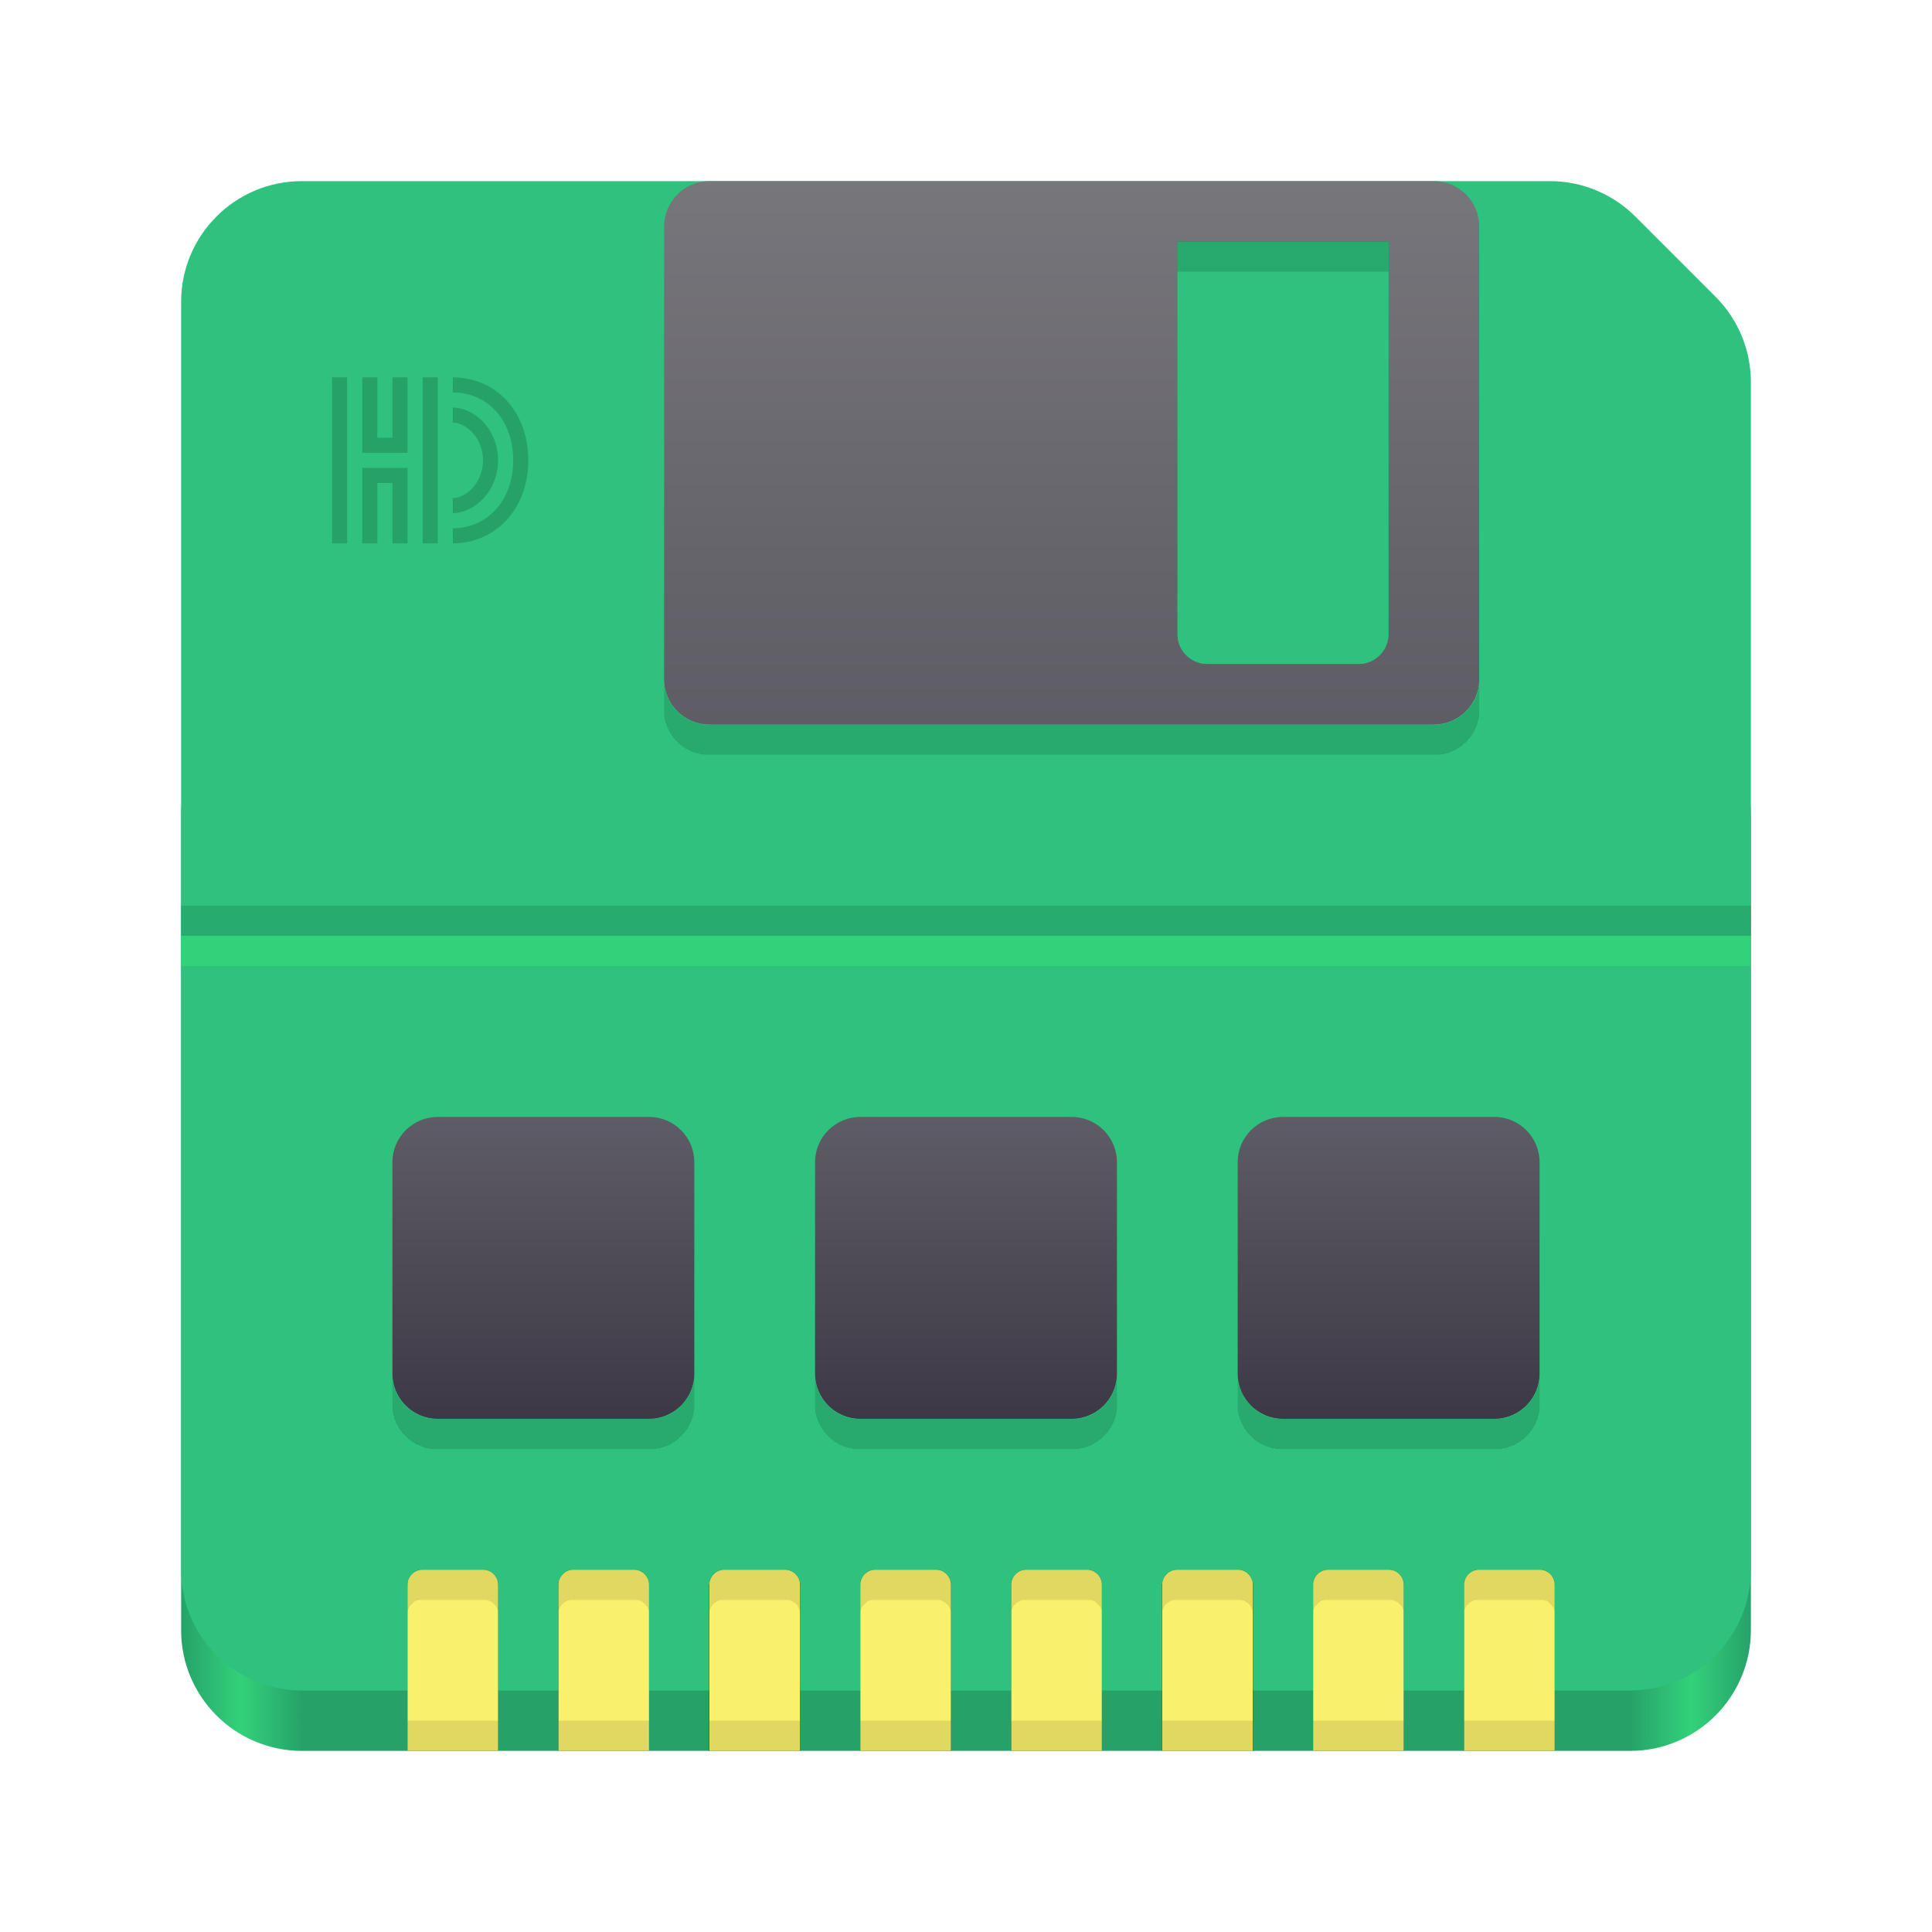
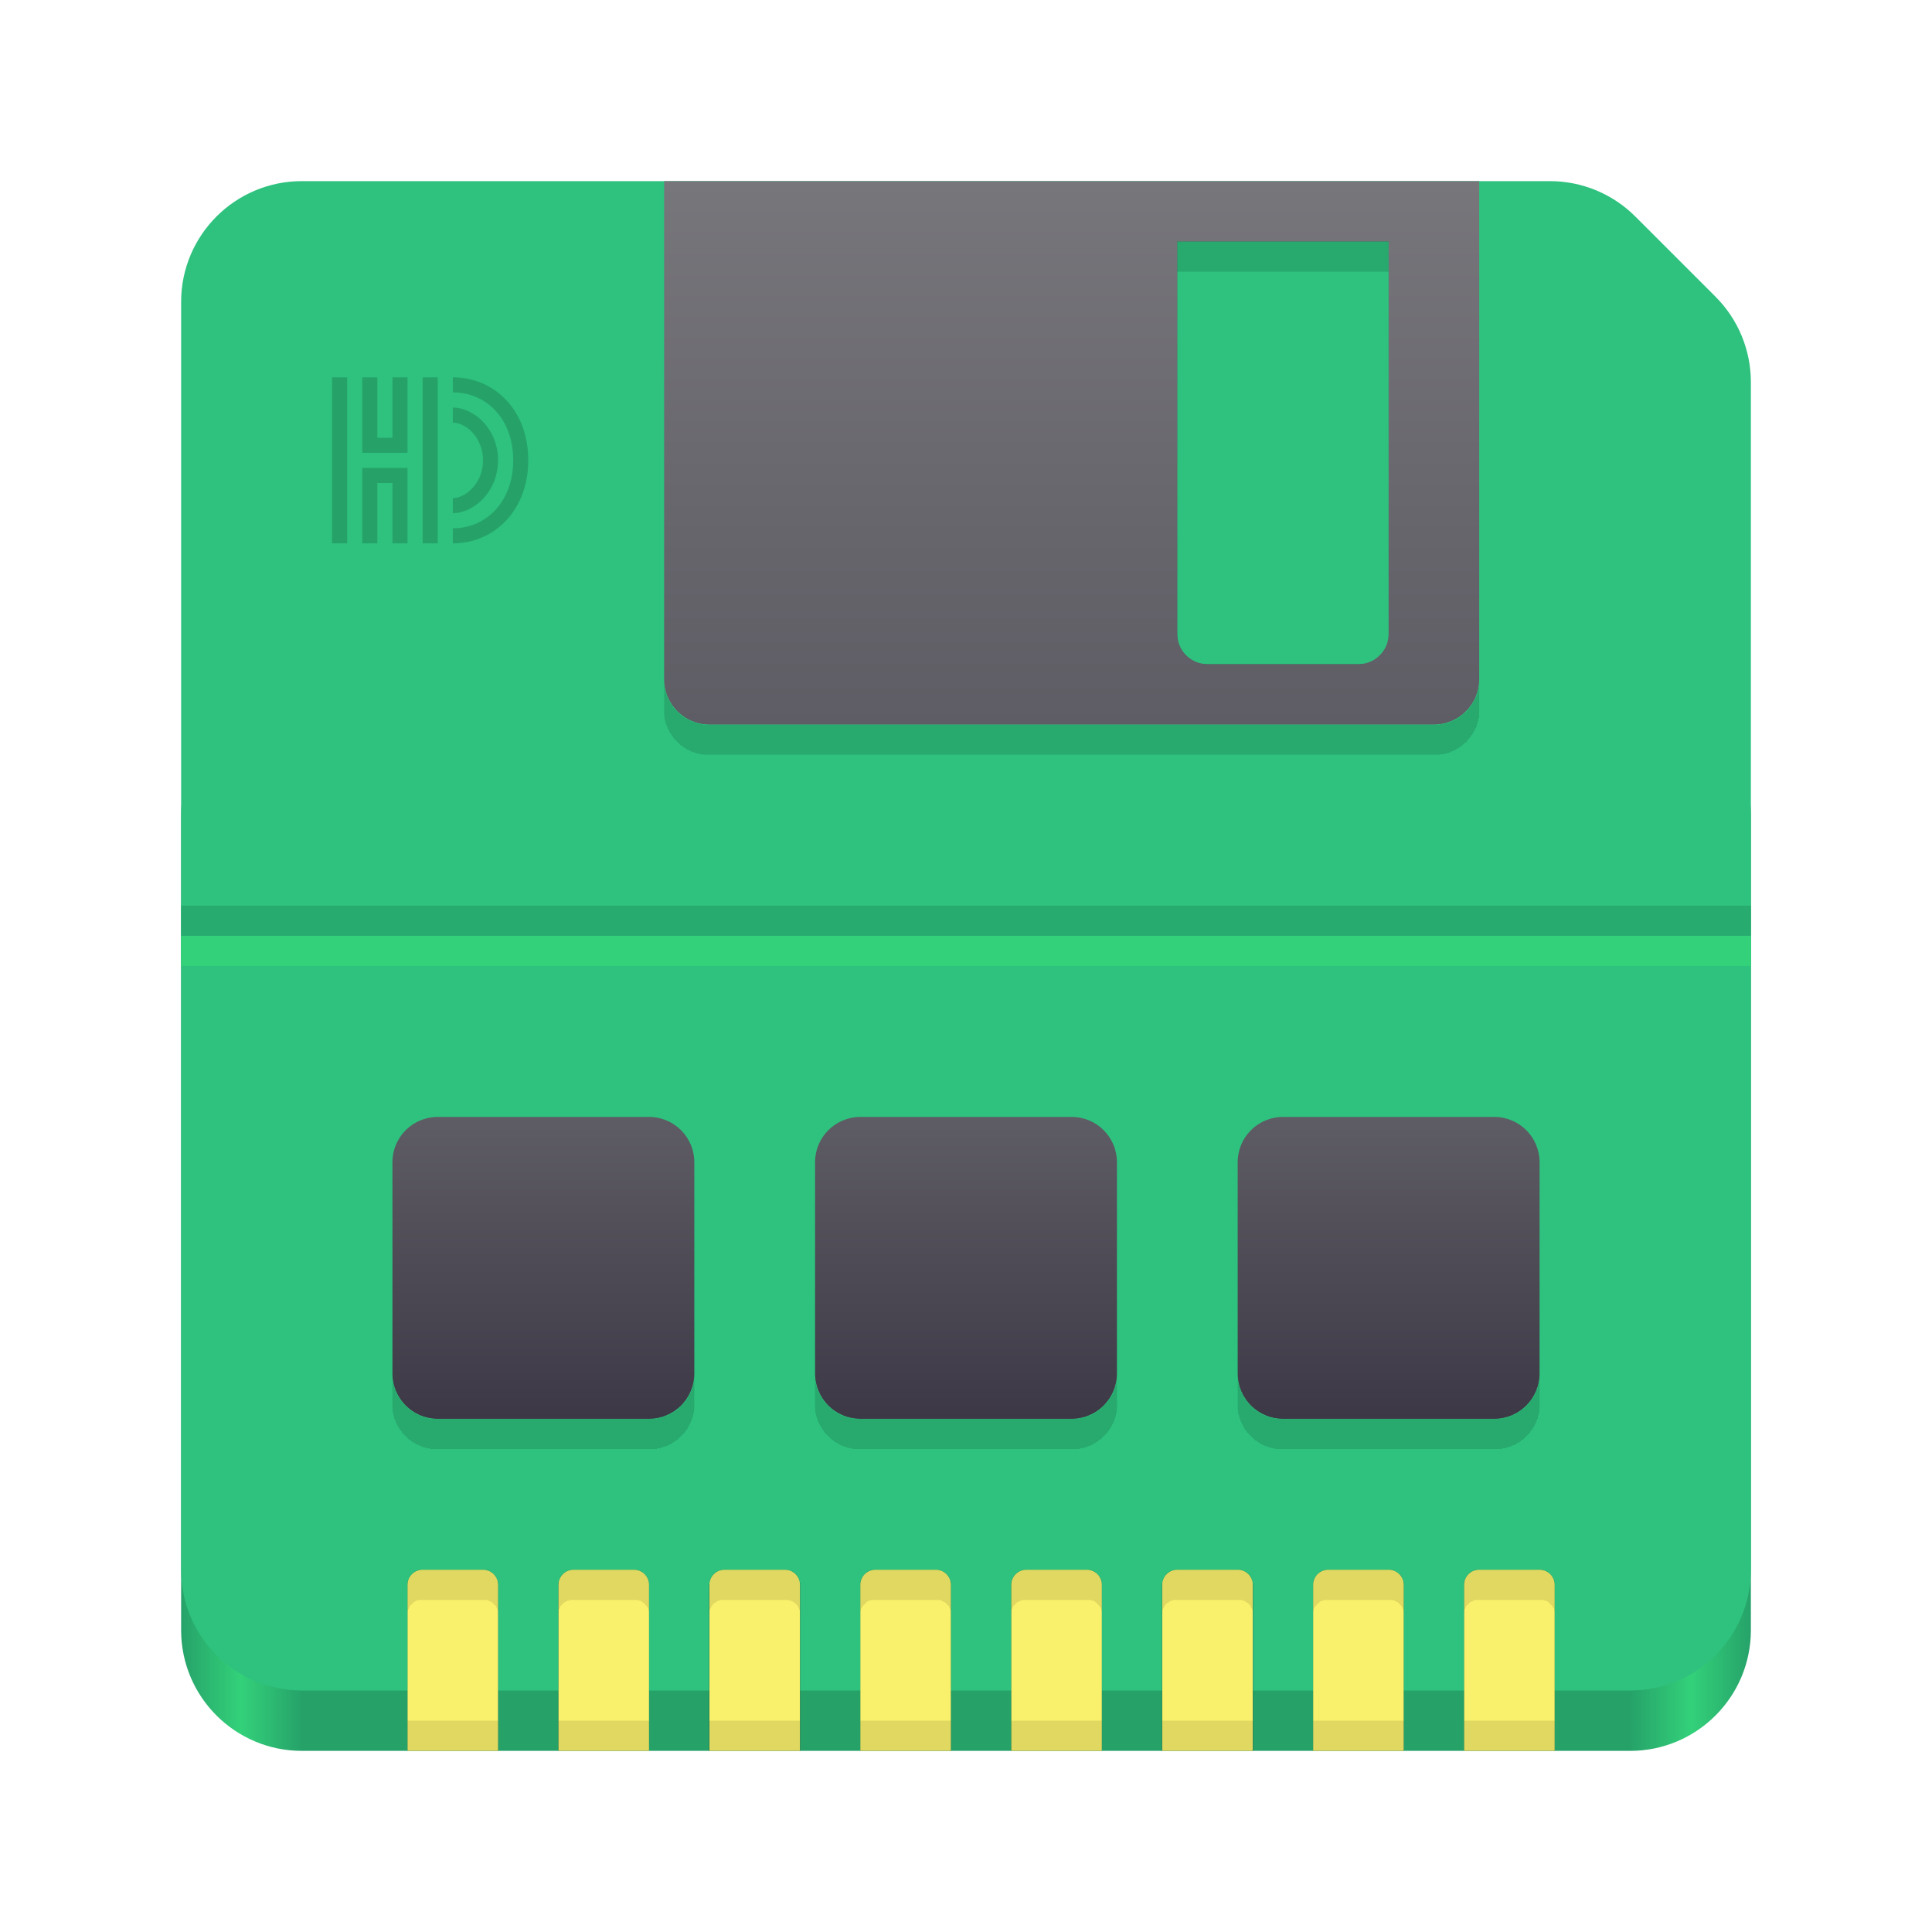
<svg xmlns="http://www.w3.org/2000/svg" width="128" height="128" viewBox="0 0 128 128" fill="none">
  <path d="M108 46H20C15.582 46 12 49.582 12 54V108C12 112.418 15.582 116 20 116H108C112.418 116 116 112.418 116 108V54C116 49.582 112.418 46 108 46Z" fill="url(#paint0_linear_5_422)" />
  <path d="M108 112C112.418 112 116 108.418 116 104L116 25.314C116 23.192 115.157 21.157 113.657 19.657L108.343 14.343C106.843 12.843 104.808 12 102.686 12L20 12C15.582 12 12 15.582 12 20L12 104C12 108.418 15.582 112 20 112L108 112Z" fill="#2EC27E" />
  <g filter="url(#filter0_ii_5_422)">
    <path d="M97 116L97 105C97 104.448 97.448 104 98 104L102 104C102.552 104 103 104.448 103 105L103 116L97 116Z" fill="#F9F06B" />
  </g>
  <g filter="url(#filter1_ii_5_422)">
    <path d="M87 116L87 105C87 104.448 87.448 104 88 104L92 104C92.552 104 93 104.448 93 105L93 116L87 116Z" fill="#F9F06B" />
  </g>
  <g filter="url(#filter2_ii_5_422)">
    <path d="M77 116L77 105C77 104.448 77.448 104 78 104L82 104C82.552 104 83 104.448 83 105L83 116L77 116Z" fill="#F9F06B" />
  </g>
  <g filter="url(#filter3_ii_5_422)">
    <path d="M67 116L67 105C67 104.448 67.448 104 68 104L72 104C72.552 104 73 104.448 73 105L73 116L67 116Z" fill="#F9F06B" />
  </g>
  <g filter="url(#filter4_ii_5_422)">
    <path d="M57 116L57 105C57 104.448 57.448 104 58 104L62 104C62.552 104 63 104.448 63 105L63 116L57 116Z" fill="#F9F06B" />
  </g>
  <g filter="url(#filter5_ii_5_422)">
    <path d="M47 116L47 105C47 104.448 47.448 104 48 104L52 104C52.552 104 53 104.448 53 105L53 116L47 116Z" fill="#F9F06B" />
  </g>
  <g filter="url(#filter6_ii_5_422)">
    <path d="M37 116L37 105C37 104.448 37.448 104 38 104L42 104C42.552 104 43 104.448 43 105L43 116L37 116Z" fill="#F9F06B" />
  </g>
  <g filter="url(#filter7_ii_5_422)">
    <path d="M27 116L27 105C27 104.448 27.448 104 28 104L32 104C32.552 104 33 104.448 33 105L33 116L27 116Z" fill="#F9F06B" />
  </g>
  <g filter="url(#filter8_d_5_422)">
    <rect x="82" y="94" width="20" height="20" rx="3" transform="rotate(-90 82 94)" fill="url(#paint1_linear_5_422)" />
  </g>
  <g filter="url(#filter9_d_5_422)">
    <rect x="54" y="94" width="20" height="20" rx="3" transform="rotate(-90 54 94)" fill="url(#paint2_linear_5_422)" />
  </g>
  <g filter="url(#filter10_d_5_422)">
    <rect x="26" y="94" width="20" height="20" rx="3" transform="rotate(-90 26 94)" fill="url(#paint3_linear_5_422)" />
  </g>
  <g filter="url(#filter11_d_5_422)">
-     <path d="M47 48C45.343 48 44 46.657 44 45L44 15C44 13.343 45.343 12 47 12L95 12C96.657 12 98 13.343 98 15L98 45C98 46.657 96.657 48 95 48L47 48Z" fill="url(#paint4_linear_5_422)" />
+     <path d="M47 48C45.343 48 44 46.657 44 45L44 12L98 12L98 45C98 46.657 96.657 48 95 48L47 48Z" fill="url(#paint4_linear_5_422)" />
  </g>
  <g filter="url(#filter12_i_5_422)">
    <path d="M80 44C78.895 44 78 43.105 78 42L78 16L92 16L92 42C92 43.105 91.105 44 90 44L80 44Z" fill="#2EC27E" />
  </g>
  <path d="M30 25.5C32.5 25.5 34.5 27.462 34.5 30.5C34.5 33.5 32.5 35.5 30 35.5M30 33.5C31.111 33.5 32.5 32.3 32.5 30.5C32.5 28.677 31.111 27.5 30 27.5" stroke="#26A269" />
  <path d="M22.5 36L22.5 25M24.5 36L24.5 31.5L26.5 31.5L26.5 36M26.5 25L26.5 29.5L24.5 29.5L24.5 25M28.5 25L28.5 36" stroke="#26A269" />
  <path d="M12 61H116" stroke="#28AB6F" stroke-width="2" />
  <path d="M12 63H116" stroke="#33D17A" stroke-width="2" />
  <defs>
    <filter id="filter0_ii_5_422" x="97" y="104" width="6" height="12" filterUnits="userSpaceOnUse" color-interpolation-filters="sRGB">
      <feFlood flood-opacity="0" result="BackgroundImageFix" />
      <feBlend mode="normal" in="SourceGraphic" in2="BackgroundImageFix" result="shape" />
      <feColorMatrix in="SourceAlpha" type="matrix" values="0 0 0 0 0 0 0 0 0 0 0 0 0 0 0 0 0 0 127 0" result="hardAlpha" />
      <feOffset dy="2" />
      <feComposite in2="hardAlpha" operator="arithmetic" k2="-1" k3="1" />
      <feColorMatrix type="matrix" values="0 0 0 0 0 0 0 0 0 0 0 0 0 0 0 0 0 0 0.1 0" />
      <feBlend mode="normal" in2="shape" result="effect1_innerShadow_5_422" />
      <feColorMatrix in="SourceAlpha" type="matrix" values="0 0 0 0 0 0 0 0 0 0 0 0 0 0 0 0 0 0 127 0" result="hardAlpha" />
      <feOffset dy="-2" />
      <feComposite in2="hardAlpha" operator="arithmetic" k2="-1" k3="1" />
      <feColorMatrix type="matrix" values="0 0 0 0 0 0 0 0 0 0 0 0 0 0 0 0 0 0 0.1 0" />
      <feBlend mode="normal" in2="effect1_innerShadow_5_422" result="effect2_innerShadow_5_422" />
    </filter>
    <filter id="filter1_ii_5_422" x="87" y="104" width="6" height="12" filterUnits="userSpaceOnUse" color-interpolation-filters="sRGB">
      <feFlood flood-opacity="0" result="BackgroundImageFix" />
      <feBlend mode="normal" in="SourceGraphic" in2="BackgroundImageFix" result="shape" />
      <feColorMatrix in="SourceAlpha" type="matrix" values="0 0 0 0 0 0 0 0 0 0 0 0 0 0 0 0 0 0 127 0" result="hardAlpha" />
      <feOffset dy="2" />
      <feComposite in2="hardAlpha" operator="arithmetic" k2="-1" k3="1" />
      <feColorMatrix type="matrix" values="0 0 0 0 0 0 0 0 0 0 0 0 0 0 0 0 0 0 0.1 0" />
      <feBlend mode="normal" in2="shape" result="effect1_innerShadow_5_422" />
      <feColorMatrix in="SourceAlpha" type="matrix" values="0 0 0 0 0 0 0 0 0 0 0 0 0 0 0 0 0 0 127 0" result="hardAlpha" />
      <feOffset dy="-2" />
      <feComposite in2="hardAlpha" operator="arithmetic" k2="-1" k3="1" />
      <feColorMatrix type="matrix" values="0 0 0 0 0 0 0 0 0 0 0 0 0 0 0 0 0 0 0.1 0" />
      <feBlend mode="normal" in2="effect1_innerShadow_5_422" result="effect2_innerShadow_5_422" />
    </filter>
    <filter id="filter2_ii_5_422" x="77" y="104" width="6" height="12" filterUnits="userSpaceOnUse" color-interpolation-filters="sRGB">
      <feFlood flood-opacity="0" result="BackgroundImageFix" />
      <feBlend mode="normal" in="SourceGraphic" in2="BackgroundImageFix" result="shape" />
      <feColorMatrix in="SourceAlpha" type="matrix" values="0 0 0 0 0 0 0 0 0 0 0 0 0 0 0 0 0 0 127 0" result="hardAlpha" />
      <feOffset dy="2" />
      <feComposite in2="hardAlpha" operator="arithmetic" k2="-1" k3="1" />
      <feColorMatrix type="matrix" values="0 0 0 0 0 0 0 0 0 0 0 0 0 0 0 0 0 0 0.1 0" />
      <feBlend mode="normal" in2="shape" result="effect1_innerShadow_5_422" />
      <feColorMatrix in="SourceAlpha" type="matrix" values="0 0 0 0 0 0 0 0 0 0 0 0 0 0 0 0 0 0 127 0" result="hardAlpha" />
      <feOffset dy="-2" />
      <feComposite in2="hardAlpha" operator="arithmetic" k2="-1" k3="1" />
      <feColorMatrix type="matrix" values="0 0 0 0 0 0 0 0 0 0 0 0 0 0 0 0 0 0 0.1 0" />
      <feBlend mode="normal" in2="effect1_innerShadow_5_422" result="effect2_innerShadow_5_422" />
    </filter>
    <filter id="filter3_ii_5_422" x="67" y="104" width="6" height="12" filterUnits="userSpaceOnUse" color-interpolation-filters="sRGB">
      <feFlood flood-opacity="0" result="BackgroundImageFix" />
      <feBlend mode="normal" in="SourceGraphic" in2="BackgroundImageFix" result="shape" />
      <feColorMatrix in="SourceAlpha" type="matrix" values="0 0 0 0 0 0 0 0 0 0 0 0 0 0 0 0 0 0 127 0" result="hardAlpha" />
      <feOffset dy="2" />
      <feComposite in2="hardAlpha" operator="arithmetic" k2="-1" k3="1" />
      <feColorMatrix type="matrix" values="0 0 0 0 0 0 0 0 0 0 0 0 0 0 0 0 0 0 0.1 0" />
      <feBlend mode="normal" in2="shape" result="effect1_innerShadow_5_422" />
      <feColorMatrix in="SourceAlpha" type="matrix" values="0 0 0 0 0 0 0 0 0 0 0 0 0 0 0 0 0 0 127 0" result="hardAlpha" />
      <feOffset dy="-2" />
      <feComposite in2="hardAlpha" operator="arithmetic" k2="-1" k3="1" />
      <feColorMatrix type="matrix" values="0 0 0 0 0 0 0 0 0 0 0 0 0 0 0 0 0 0 0.1 0" />
      <feBlend mode="normal" in2="effect1_innerShadow_5_422" result="effect2_innerShadow_5_422" />
    </filter>
    <filter id="filter4_ii_5_422" x="57" y="104" width="6" height="12" filterUnits="userSpaceOnUse" color-interpolation-filters="sRGB">
      <feFlood flood-opacity="0" result="BackgroundImageFix" />
      <feBlend mode="normal" in="SourceGraphic" in2="BackgroundImageFix" result="shape" />
      <feColorMatrix in="SourceAlpha" type="matrix" values="0 0 0 0 0 0 0 0 0 0 0 0 0 0 0 0 0 0 127 0" result="hardAlpha" />
      <feOffset dy="2" />
      <feComposite in2="hardAlpha" operator="arithmetic" k2="-1" k3="1" />
      <feColorMatrix type="matrix" values="0 0 0 0 0 0 0 0 0 0 0 0 0 0 0 0 0 0 0.1 0" />
      <feBlend mode="normal" in2="shape" result="effect1_innerShadow_5_422" />
      <feColorMatrix in="SourceAlpha" type="matrix" values="0 0 0 0 0 0 0 0 0 0 0 0 0 0 0 0 0 0 127 0" result="hardAlpha" />
      <feOffset dy="-2" />
      <feComposite in2="hardAlpha" operator="arithmetic" k2="-1" k3="1" />
      <feColorMatrix type="matrix" values="0 0 0 0 0 0 0 0 0 0 0 0 0 0 0 0 0 0 0.1 0" />
      <feBlend mode="normal" in2="effect1_innerShadow_5_422" result="effect2_innerShadow_5_422" />
    </filter>
    <filter id="filter5_ii_5_422" x="47" y="104" width="6" height="12" filterUnits="userSpaceOnUse" color-interpolation-filters="sRGB">
      <feFlood flood-opacity="0" result="BackgroundImageFix" />
      <feBlend mode="normal" in="SourceGraphic" in2="BackgroundImageFix" result="shape" />
      <feColorMatrix in="SourceAlpha" type="matrix" values="0 0 0 0 0 0 0 0 0 0 0 0 0 0 0 0 0 0 127 0" result="hardAlpha" />
      <feOffset dy="2" />
      <feComposite in2="hardAlpha" operator="arithmetic" k2="-1" k3="1" />
      <feColorMatrix type="matrix" values="0 0 0 0 0 0 0 0 0 0 0 0 0 0 0 0 0 0 0.1 0" />
      <feBlend mode="normal" in2="shape" result="effect1_innerShadow_5_422" />
      <feColorMatrix in="SourceAlpha" type="matrix" values="0 0 0 0 0 0 0 0 0 0 0 0 0 0 0 0 0 0 127 0" result="hardAlpha" />
      <feOffset dy="-2" />
      <feComposite in2="hardAlpha" operator="arithmetic" k2="-1" k3="1" />
      <feColorMatrix type="matrix" values="0 0 0 0 0 0 0 0 0 0 0 0 0 0 0 0 0 0 0.1 0" />
      <feBlend mode="normal" in2="effect1_innerShadow_5_422" result="effect2_innerShadow_5_422" />
    </filter>
    <filter id="filter6_ii_5_422" x="37" y="104" width="6" height="12" filterUnits="userSpaceOnUse" color-interpolation-filters="sRGB">
      <feFlood flood-opacity="0" result="BackgroundImageFix" />
      <feBlend mode="normal" in="SourceGraphic" in2="BackgroundImageFix" result="shape" />
      <feColorMatrix in="SourceAlpha" type="matrix" values="0 0 0 0 0 0 0 0 0 0 0 0 0 0 0 0 0 0 127 0" result="hardAlpha" />
      <feOffset dy="2" />
      <feComposite in2="hardAlpha" operator="arithmetic" k2="-1" k3="1" />
      <feColorMatrix type="matrix" values="0 0 0 0 0 0 0 0 0 0 0 0 0 0 0 0 0 0 0.1 0" />
      <feBlend mode="normal" in2="shape" result="effect1_innerShadow_5_422" />
      <feColorMatrix in="SourceAlpha" type="matrix" values="0 0 0 0 0 0 0 0 0 0 0 0 0 0 0 0 0 0 127 0" result="hardAlpha" />
      <feOffset dy="-2" />
      <feComposite in2="hardAlpha" operator="arithmetic" k2="-1" k3="1" />
      <feColorMatrix type="matrix" values="0 0 0 0 0 0 0 0 0 0 0 0 0 0 0 0 0 0 0.1 0" />
      <feBlend mode="normal" in2="effect1_innerShadow_5_422" result="effect2_innerShadow_5_422" />
    </filter>
    <filter id="filter7_ii_5_422" x="27" y="104" width="6" height="12" filterUnits="userSpaceOnUse" color-interpolation-filters="sRGB">
      <feFlood flood-opacity="0" result="BackgroundImageFix" />
      <feBlend mode="normal" in="SourceGraphic" in2="BackgroundImageFix" result="shape" />
      <feColorMatrix in="SourceAlpha" type="matrix" values="0 0 0 0 0 0 0 0 0 0 0 0 0 0 0 0 0 0 127 0" result="hardAlpha" />
      <feOffset dy="2" />
      <feComposite in2="hardAlpha" operator="arithmetic" k2="-1" k3="1" />
      <feColorMatrix type="matrix" values="0 0 0 0 0 0 0 0 0 0 0 0 0 0 0 0 0 0 0.1 0" />
      <feBlend mode="normal" in2="shape" result="effect1_innerShadow_5_422" />
      <feColorMatrix in="SourceAlpha" type="matrix" values="0 0 0 0 0 0 0 0 0 0 0 0 0 0 0 0 0 0 127 0" result="hardAlpha" />
      <feOffset dy="-2" />
      <feComposite in2="hardAlpha" operator="arithmetic" k2="-1" k3="1" />
      <feColorMatrix type="matrix" values="0 0 0 0 0 0 0 0 0 0 0 0 0 0 0 0 0 0 0.1 0" />
      <feBlend mode="normal" in2="effect1_innerShadow_5_422" result="effect2_innerShadow_5_422" />
    </filter>
    <filter id="filter8_d_5_422" x="82" y="74" width="20" height="22" filterUnits="userSpaceOnUse" color-interpolation-filters="sRGB">
      <feFlood flood-opacity="0" result="BackgroundImageFix" />
      <feColorMatrix in="SourceAlpha" type="matrix" values="0 0 0 0 0 0 0 0 0 0 0 0 0 0 0 0 0 0 127 0" result="hardAlpha" />
      <feOffset dy="2" />
      <feComposite in2="hardAlpha" operator="out" />
      <feColorMatrix type="matrix" values="0 0 0 0 0 0 0 0 0 0 0 0 0 0 0 0 0 0 0.12 0" />
      <feBlend mode="normal" in2="BackgroundImageFix" result="effect1_dropShadow_5_422" />
      <feBlend mode="normal" in="SourceGraphic" in2="effect1_dropShadow_5_422" result="shape" />
    </filter>
    <filter id="filter9_d_5_422" x="54" y="74" width="20" height="22" filterUnits="userSpaceOnUse" color-interpolation-filters="sRGB">
      <feFlood flood-opacity="0" result="BackgroundImageFix" />
      <feColorMatrix in="SourceAlpha" type="matrix" values="0 0 0 0 0 0 0 0 0 0 0 0 0 0 0 0 0 0 127 0" result="hardAlpha" />
      <feOffset dy="2" />
      <feComposite in2="hardAlpha" operator="out" />
      <feColorMatrix type="matrix" values="0 0 0 0 0 0 0 0 0 0 0 0 0 0 0 0 0 0 0.12 0" />
      <feBlend mode="normal" in2="BackgroundImageFix" result="effect1_dropShadow_5_422" />
      <feBlend mode="normal" in="SourceGraphic" in2="effect1_dropShadow_5_422" result="shape" />
    </filter>
    <filter id="filter10_d_5_422" x="26" y="74" width="20" height="22" filterUnits="userSpaceOnUse" color-interpolation-filters="sRGB">
      <feFlood flood-opacity="0" result="BackgroundImageFix" />
      <feColorMatrix in="SourceAlpha" type="matrix" values="0 0 0 0 0 0 0 0 0 0 0 0 0 0 0 0 0 0 127 0" result="hardAlpha" />
      <feOffset dy="2" />
      <feComposite in2="hardAlpha" operator="out" />
      <feColorMatrix type="matrix" values="0 0 0 0 0 0 0 0 0 0 0 0 0 0 0 0 0 0 0.12 0" />
      <feBlend mode="normal" in2="BackgroundImageFix" result="effect1_dropShadow_5_422" />
      <feBlend mode="normal" in="SourceGraphic" in2="effect1_dropShadow_5_422" result="shape" />
    </filter>
    <filter id="filter11_d_5_422" x="44" y="12" width="54" height="38" filterUnits="userSpaceOnUse" color-interpolation-filters="sRGB">
      <feFlood flood-opacity="0" result="BackgroundImageFix" />
      <feColorMatrix in="SourceAlpha" type="matrix" values="0 0 0 0 0 0 0 0 0 0 0 0 0 0 0 0 0 0 127 0" result="hardAlpha" />
      <feOffset dy="2" />
      <feComposite in2="hardAlpha" operator="out" />
      <feColorMatrix type="matrix" values="0 0 0 0 0 0 0 0 0 0 0 0 0 0 0 0 0 0 0.12 0" />
      <feBlend mode="normal" in2="BackgroundImageFix" result="effect1_dropShadow_5_422" />
      <feBlend mode="normal" in="SourceGraphic" in2="effect1_dropShadow_5_422" result="shape" />
    </filter>
    <filter id="filter12_i_5_422" x="78" y="16" width="14" height="28" filterUnits="userSpaceOnUse" color-interpolation-filters="sRGB">
      <feFlood flood-opacity="0" result="BackgroundImageFix" />
      <feBlend mode="normal" in="SourceGraphic" in2="BackgroundImageFix" result="shape" />
      <feColorMatrix in="SourceAlpha" type="matrix" values="0 0 0 0 0 0 0 0 0 0 0 0 0 0 0 0 0 0 127 0" result="hardAlpha" />
      <feOffset dy="2" />
      <feComposite in2="hardAlpha" operator="arithmetic" k2="-1" k3="1" />
      <feColorMatrix type="matrix" values="0 0 0 0 0 0 0 0 0 0 0 0 0 0 0 0 0 0 0.12 0" />
      <feBlend mode="normal" in2="shape" result="effect1_innerShadow_5_422" />
    </filter>
    <linearGradient id="paint0_linear_5_422" x1="12" y1="116" x2="116" y2="116" gradientUnits="userSpaceOnUse">
      <stop stop-color="#26A269" />
      <stop offset="0.038" stop-color="#33D17A" />
      <stop offset="0.077" stop-color="#26A269" />
      <stop offset="0.923" stop-color="#26A269" />
      <stop offset="0.962" stop-color="#33D17A" />
      <stop offset="1" stop-color="#26A269" />
    </linearGradient>
    <linearGradient id="paint1_linear_5_422" x1="102" y1="104" x2="82" y2="104" gradientUnits="userSpaceOnUse">
      <stop stop-color="#5E5C64" />
      <stop offset="1" stop-color="#3D3846" />
    </linearGradient>
    <linearGradient id="paint2_linear_5_422" x1="74" y1="104" x2="54" y2="104" gradientUnits="userSpaceOnUse">
      <stop stop-color="#5E5C64" />
      <stop offset="1" stop-color="#3D3846" />
    </linearGradient>
    <linearGradient id="paint3_linear_5_422" x1="46" y1="104" x2="26" y2="104" gradientUnits="userSpaceOnUse">
      <stop stop-color="#5E5C64" />
      <stop offset="1" stop-color="#3D3846" />
    </linearGradient>
    <linearGradient id="paint4_linear_5_422" x1="71" y1="12" x2="71" y2="48" gradientUnits="userSpaceOnUse">
      <stop stop-color="#77767B" />
      <stop offset="1" stop-color="#5E5C64" />
    </linearGradient>
  </defs>
</svg>
